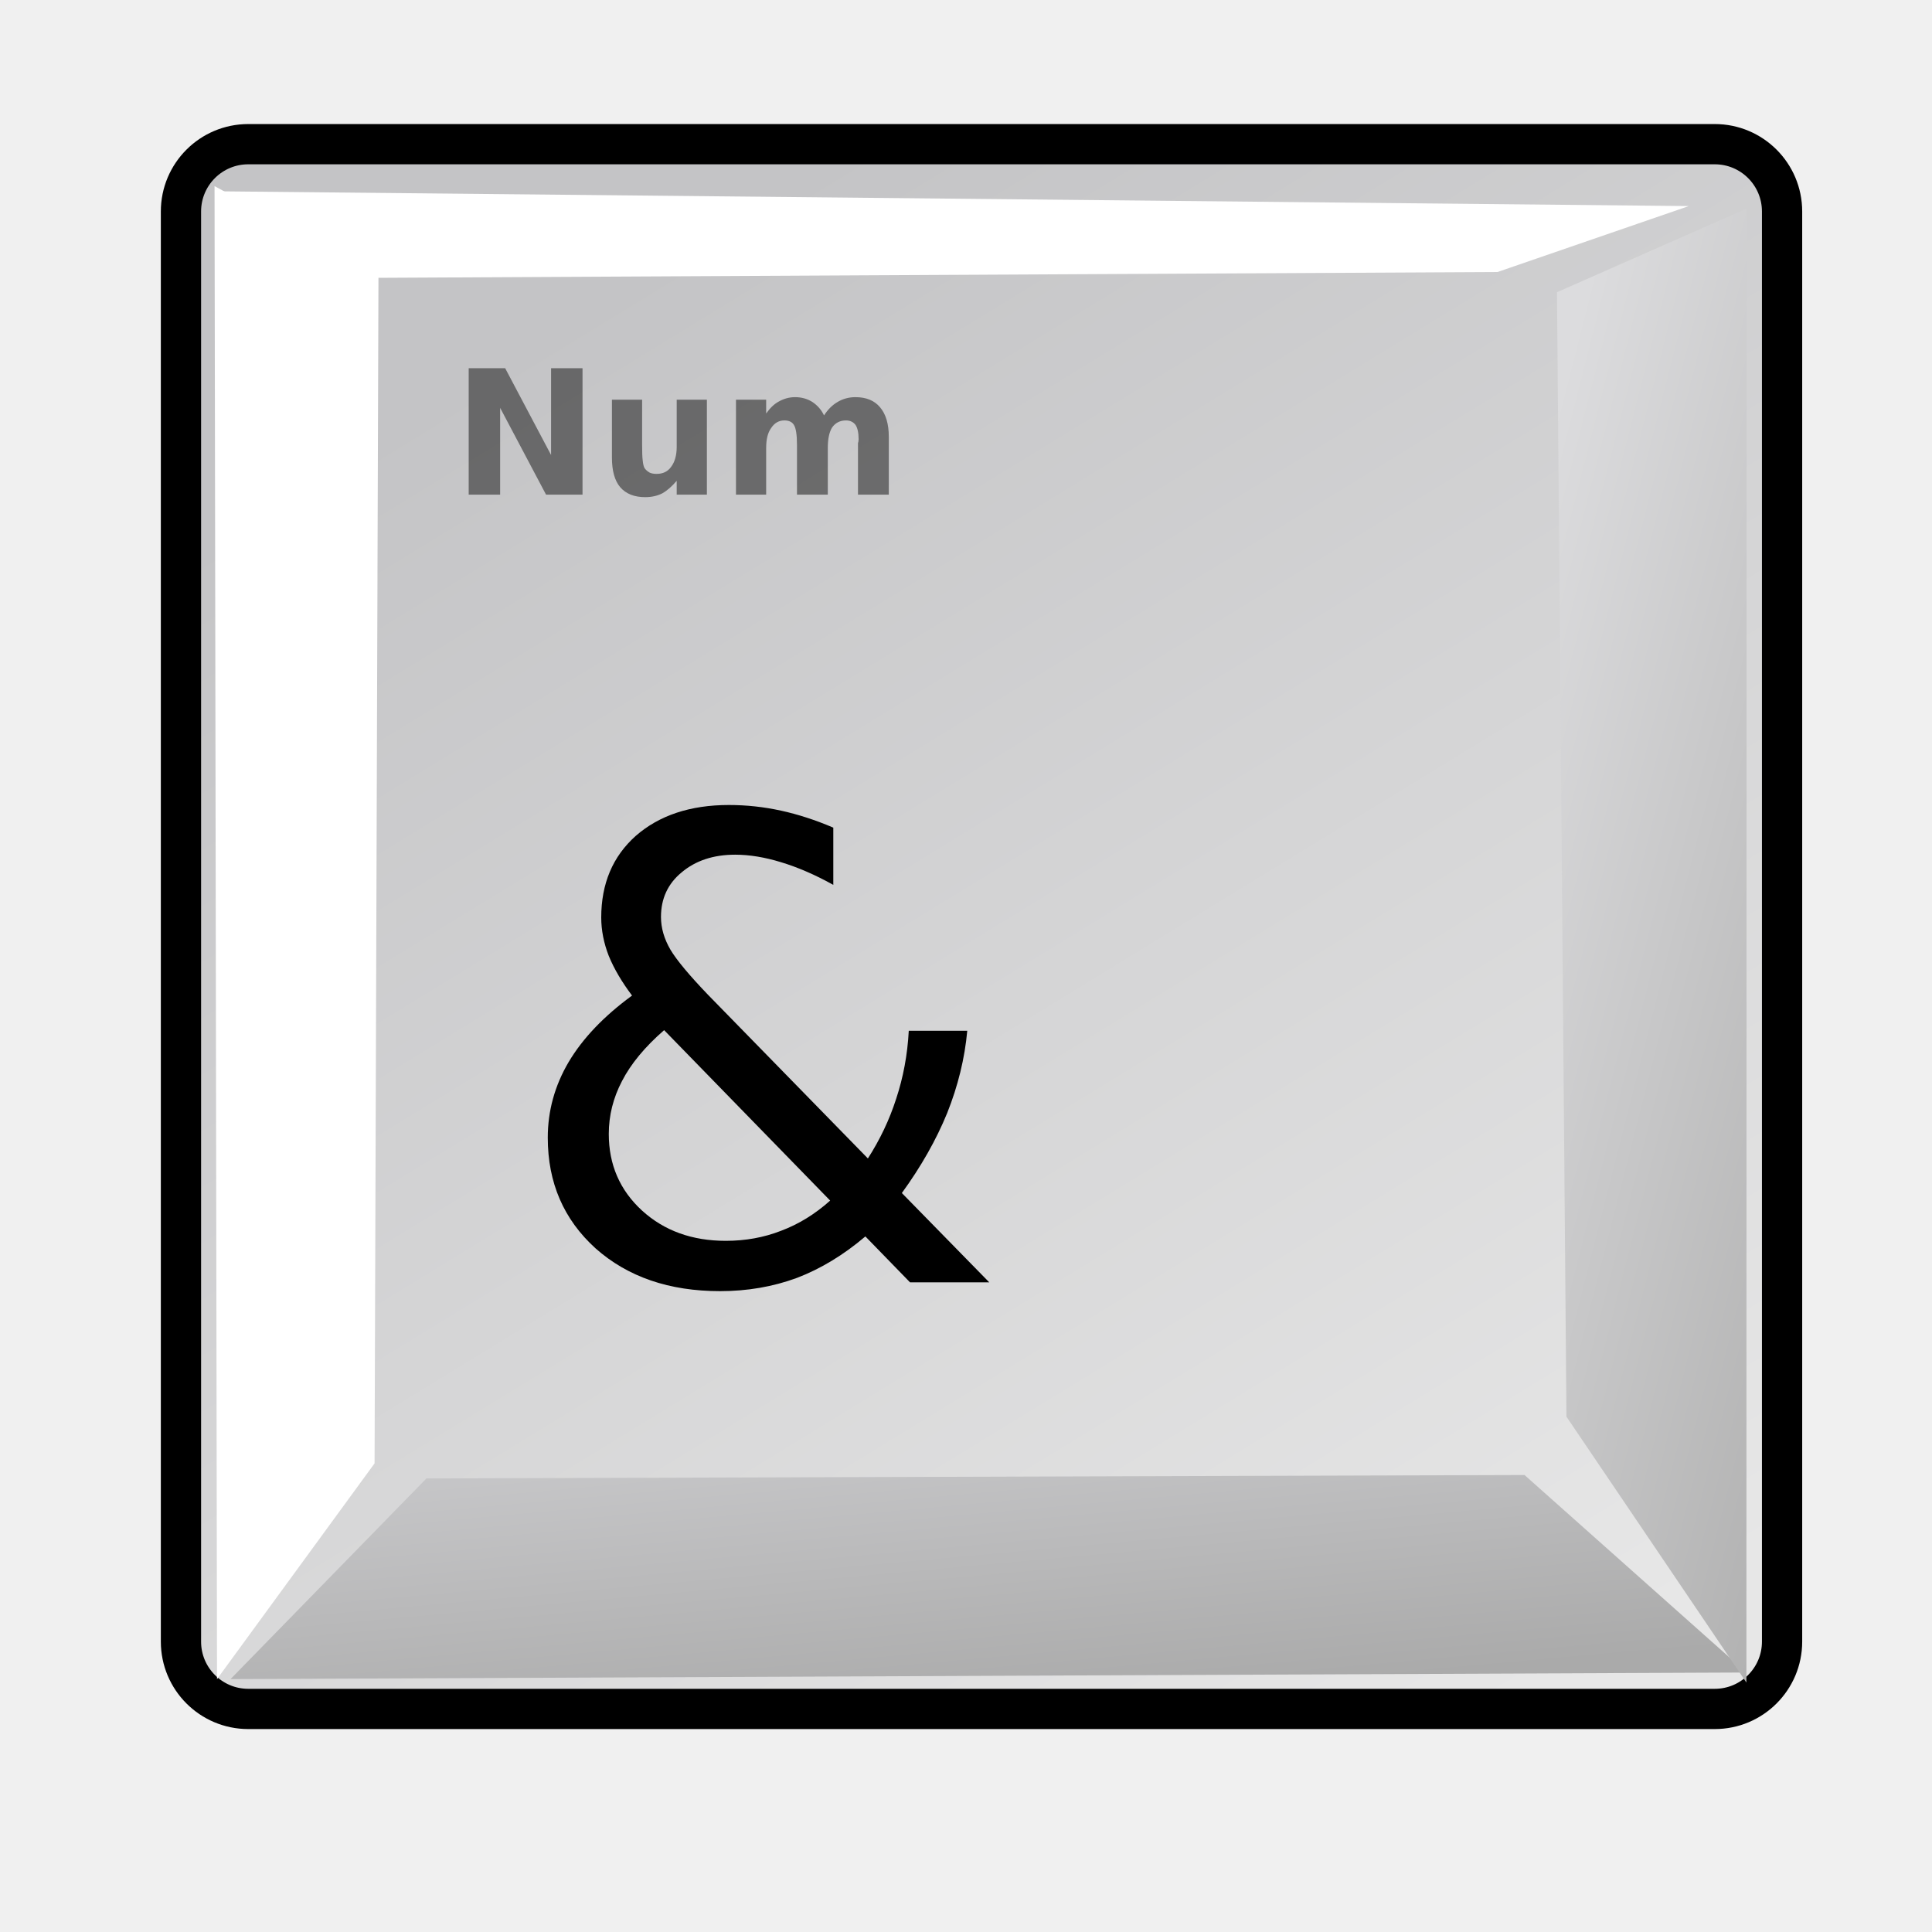
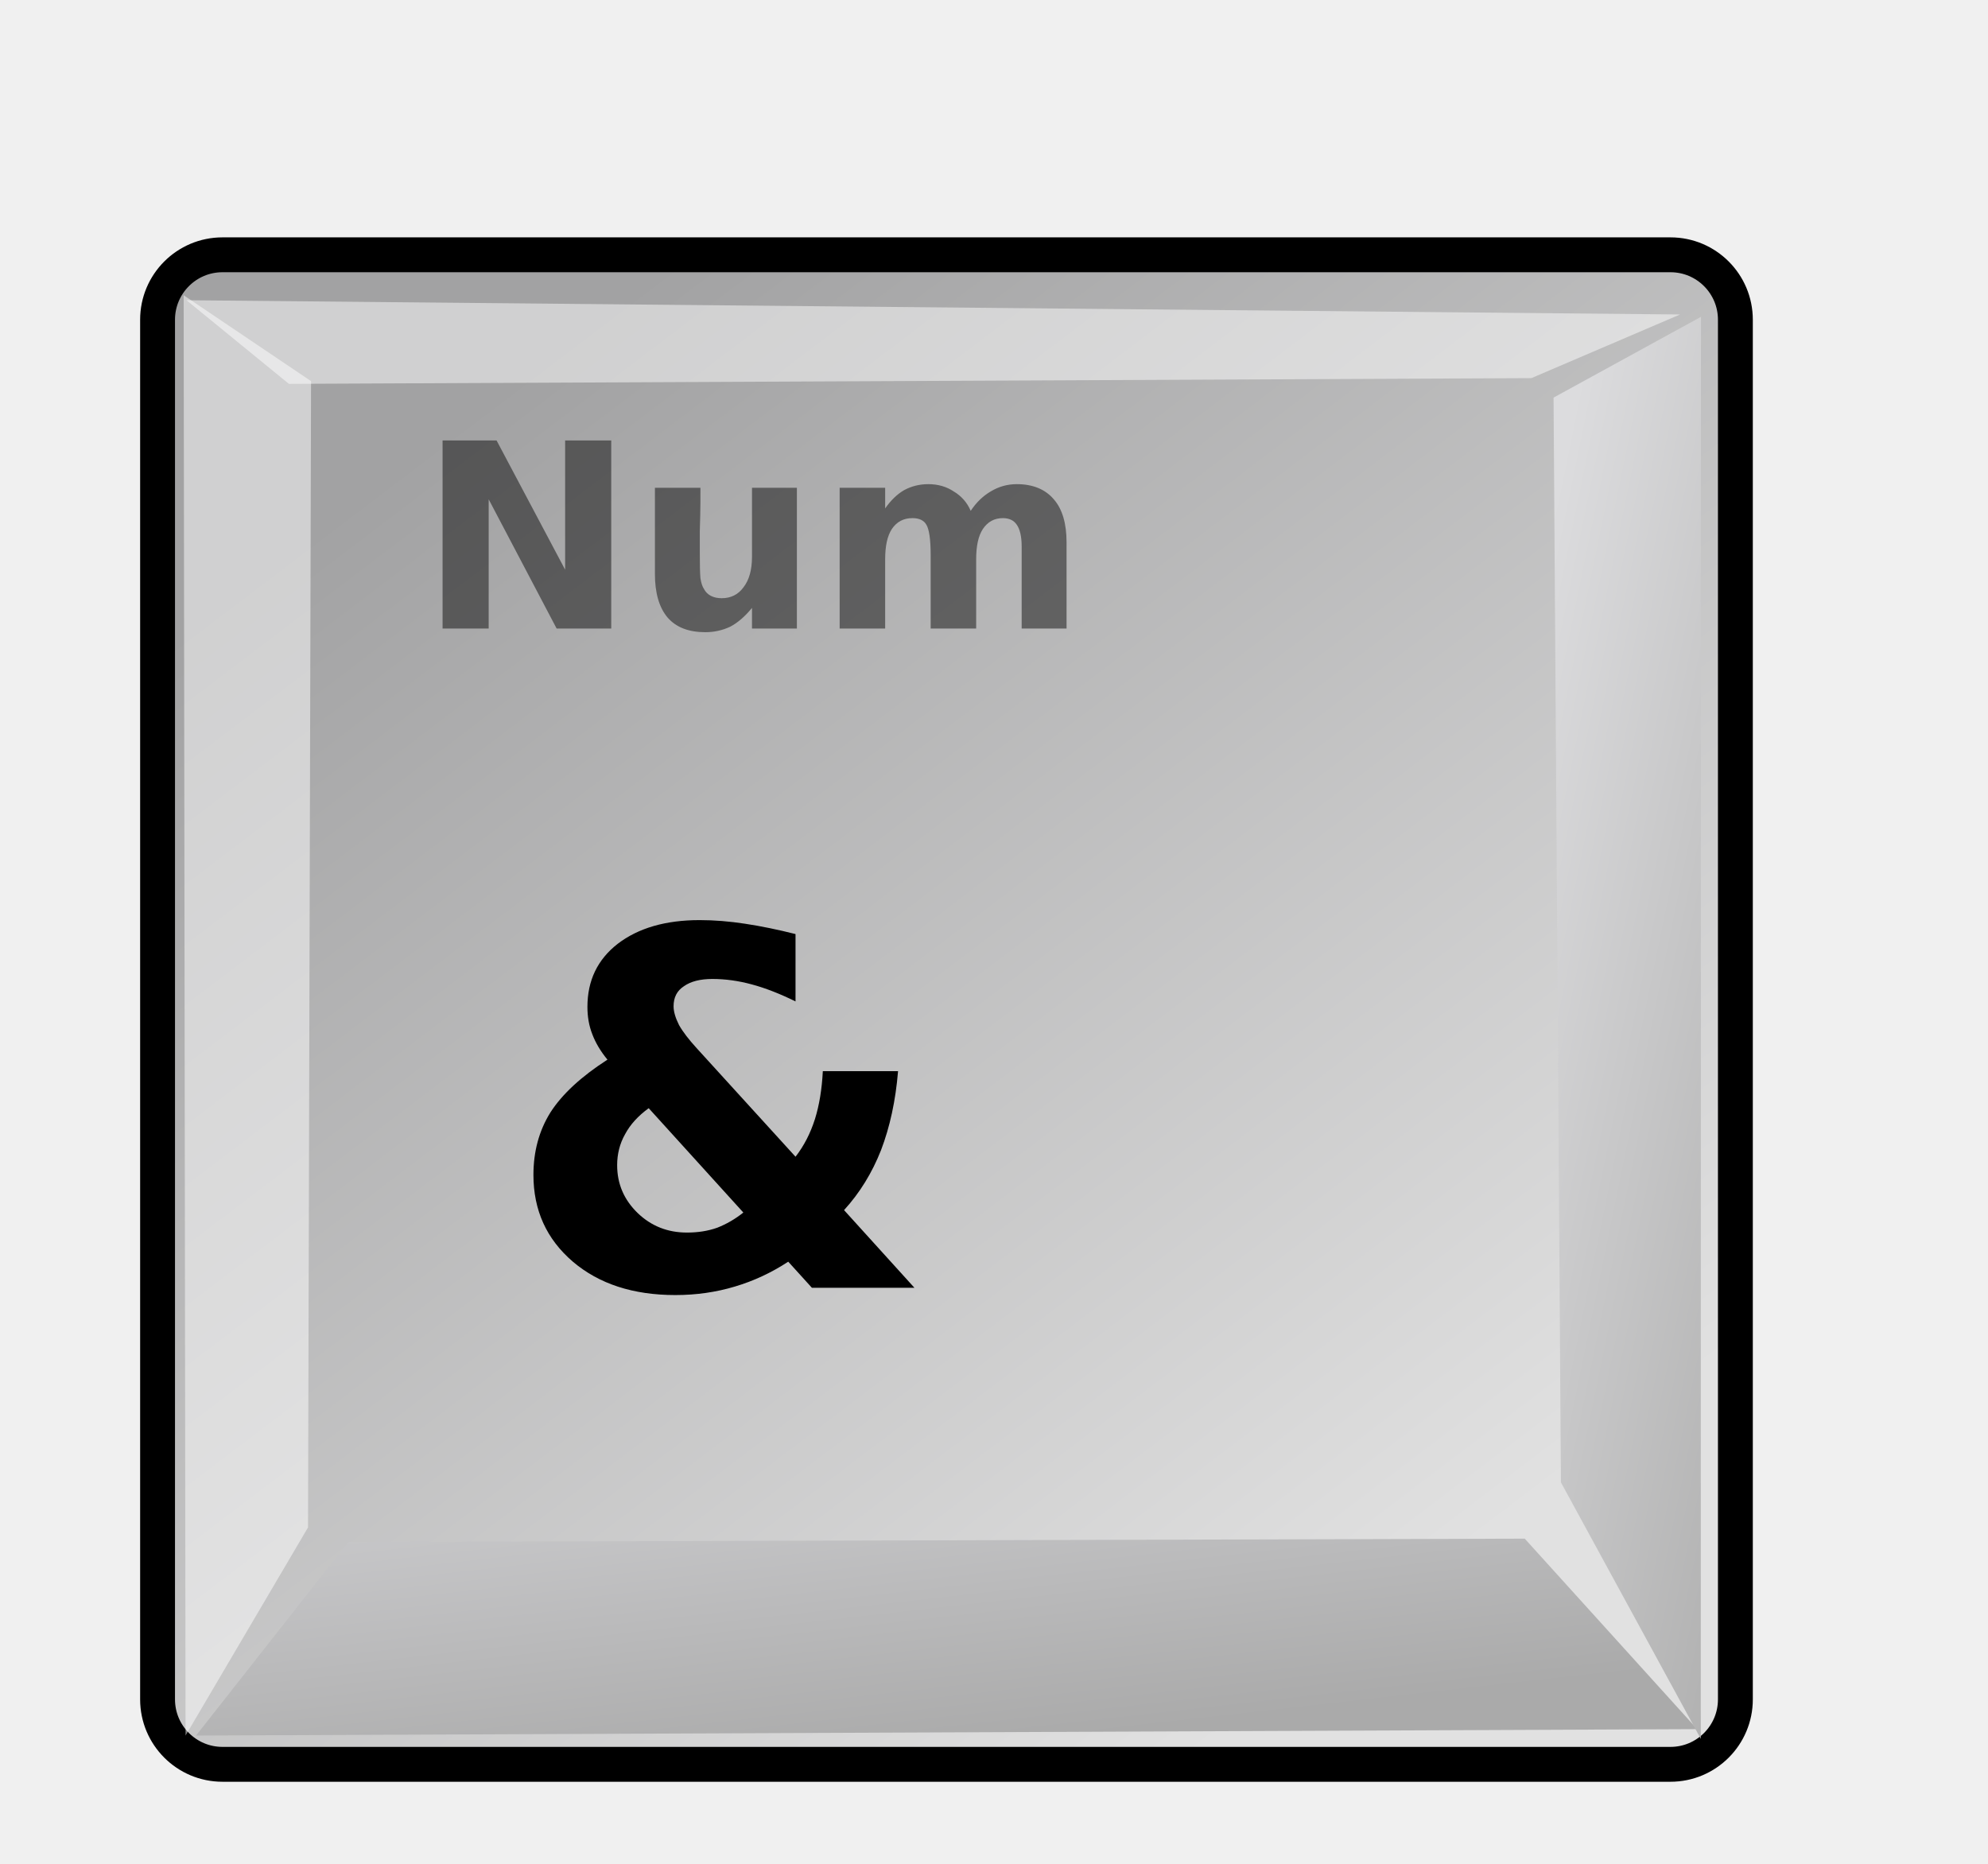
- <svg xmlns="http://www.w3.org/2000/svg" xmlns:xlink="http://www.w3.org/1999/xlink" width="48px" height="48px" id="svg1770">
+ <svg xmlns="http://www.w3.org/2000/svg" xmlns:xlink="http://www.w3.org/1999/xlink" id="svg1770" height="48px" width="38.4pt">
  <defs id="defs3">
    <linearGradient id="linearGradient2103">
-       <stop id="stop2105" offset="0" style="stop-color:#e7e7e7;stop-opacity:1;" />
-       <stop id="stop2107" offset="1" style="stop-color:#c4c4c6;stop-opacity:1;" />
+       <stop style="stop-color:#e1e1e1;stop-opacity:1;" offset="0" id="stop2105" />
+       <stop style="stop-color:#a2a2a3;stop-opacity:1;" offset="1" id="stop2107" />
    </linearGradient>
    <linearGradient id="linearGradient2064">
-       <stop id="stop2066" offset="0" style="stop-color:#b2b2b2;stop-opacity:1;" />
-       <stop id="stop2068" offset="1" style="stop-color:#dcdcde;stop-opacity:1;" />
+       <stop style="stop-color:#b2b2b2;stop-opacity:1;" offset="0" id="stop2066" />
+       <stop style="stop-color:#dcdcde;stop-opacity:1;" offset="1" id="stop2068" />
    </linearGradient>
    <linearGradient id="linearGradient2052">
-       <stop id="stop2054" offset="0" style="stop-color:#aaaaaa;stop-opacity:1;" />
-       <stop id="stop2056" offset="1" style="stop-color:#c8c8ca;stop-opacity:1;" />
+       <stop style="stop-color:#aaaaaa;stop-opacity:1;" offset="0" id="stop2054" />
+       <stop style="stop-color:#c8c8ca;stop-opacity:1;" offset="1" id="stop2056" />
    </linearGradient>
    <linearGradient id="linearGradient1784">
-       <stop style="stop-color:#ffffff;stop-opacity:1;" offset="0" id="stop1785" />
-       <stop style="stop-color:#dcdcde;stop-opacity:1;" offset="1" id="stop1786" />
+       <stop id="stop1785" offset="0" style="stop-color:#ffffff;stop-opacity:1;" />
+       <stop id="stop1786" offset="1" style="stop-color:#dcdcde;stop-opacity:1;" />
    </linearGradient>
-     <linearGradient xlink:href="#linearGradient1784" id="linearGradient1789" gradientUnits="userSpaceOnUse" gradientTransform="matrix(1.593044,0,0,1.241206,-129.6924,-73.34169)" x1="250.054" y1="259.819" x2="511.689" y2="549.613" />
-     <linearGradient xlink:href="#linearGradient2052" id="linearGradient1794" gradientTransform="matrix(2.470094,0,0,0.404843,-5.695438,24.53693)" x1="205.673" y1="1468.668" x2="69.097" y2="1222.128" gradientUnits="userSpaceOnUse" />
-     <linearGradient xlink:href="#linearGradient2064" id="linearGradient1804" gradientTransform="matrix(0.493865,0,0,2.024845,-5.695438,24.53693)" x1="1390.407" y1="284.347" x2="1180.534" y2="65.462" gradientUnits="userSpaceOnUse" />
-     <linearGradient xlink:href="#linearGradient1784" id="linearGradient2083" gradientUnits="userSpaceOnUse" gradientTransform="matrix(1.593044,0,0,1.241206,-129.6924,-73.34169)" x1="250.054" y1="259.819" x2="511.689" y2="549.613" />
-     <linearGradient xlink:href="#linearGradient2052" id="linearGradient2085" gradientUnits="userSpaceOnUse" gradientTransform="matrix(2.470094,0,0,0.404843,-5.695438,24.53693)" x1="205.673" y1="1468.668" x2="69.097" y2="1222.128" />
-     <linearGradient xlink:href="#linearGradient2064" id="linearGradient2087" gradientUnits="userSpaceOnUse" gradientTransform="matrix(0.493865,0,0,2.024845,-5.695438,24.53693)" x1="1390.407" y1="284.347" x2="1180.534" y2="65.462" />
-     <linearGradient xlink:href="#linearGradient2064" id="linearGradient2094" gradientUnits="userSpaceOnUse" gradientTransform="matrix(2.919086e-2,0,0,0.119682,3.057459,6.743865)" x1="1390.407" y1="284.347" x2="1180.534" y2="65.462" />
-     <linearGradient xlink:href="#linearGradient2052" id="linearGradient2098" gradientUnits="userSpaceOnUse" gradientTransform="matrix(0.146,0,0,2.392903e-2,2.307459,6.743865)" x1="205.673" y1="1468.668" x2="69.097" y2="1222.128" />
-     <linearGradient xlink:href="#linearGradient2103" id="linearGradient2101" gradientUnits="userSpaceOnUse" gradientTransform="matrix(1.40967,0,0,1.098332,-7.262562,-6.929257)" x1="34.792" y1="42.567" x2="13.166" y2="15.033" />
+     <linearGradient y2="549.613" x2="511.689" y1="259.819" x1="250.054" gradientTransform="matrix(1.593044,0,0,1.241206,-129.6924,-73.34169)" gradientUnits="userSpaceOnUse" id="linearGradient1789" xlink:href="#linearGradient1784" />
+     <linearGradient gradientUnits="userSpaceOnUse" y2="1222.128" x2="69.097" y1="1468.668" x1="205.673" gradientTransform="matrix(2.470094,0,0,0.404843,-5.695438,24.53693)" id="linearGradient1794" xlink:href="#linearGradient2052" />
+     <linearGradient gradientUnits="userSpaceOnUse" y2="65.462" x2="1180.534" y1="284.347" x1="1390.407" gradientTransform="matrix(0.493865,0,0,2.024845,-5.695438,24.53693)" id="linearGradient1804" xlink:href="#linearGradient2064" />
+     <linearGradient y2="549.613" x2="511.689" y1="259.819" x1="250.054" gradientTransform="matrix(1.593044,0,0,1.241206,-129.6924,-73.34169)" gradientUnits="userSpaceOnUse" id="linearGradient2083" xlink:href="#linearGradient1784" />
+     <linearGradient y2="1222.128" x2="69.097" y1="1468.668" x1="205.673" gradientTransform="matrix(2.470094,0,0,0.404843,-5.695438,24.53693)" gradientUnits="userSpaceOnUse" id="linearGradient2085" xlink:href="#linearGradient2052" />
+     <linearGradient y2="65.462" x2="1180.534" y1="284.347" x1="1390.407" gradientTransform="matrix(0.493865,0,0,2.024845,-5.695438,24.53693)" gradientUnits="userSpaceOnUse" id="linearGradient2087" xlink:href="#linearGradient2064" />
+     <linearGradient y2="65.462" x2="1180.534" y1="284.347" x1="1390.407" gradientTransform="matrix(2.351632e-2,0,0,0.119682,11.31112,7.804527)" gradientUnits="userSpaceOnUse" id="linearGradient2094" xlink:href="#linearGradient2064" />
+     <linearGradient y2="1222.128" x2="69.097" y1="1468.668" x1="205.673" gradientTransform="matrix(0.117618,0,0,2.392903e-2,2.29468,7.804527)" gradientUnits="userSpaceOnUse" id="linearGradient2098" xlink:href="#linearGradient2052" />
+     <linearGradient y2="15.033" x2="13.166" y1="42.567" x1="34.792" gradientTransform="matrix(1.135639,0,0,1.098332,-5.414986,-5.868595)" gradientUnits="userSpaceOnUse" id="linearGradient2101" xlink:href="#linearGradient2103" />
+     <linearGradient xlink:href="#linearGradient2103" id="linearGradient2416" gradientUnits="userSpaceOnUse" gradientTransform="matrix(1.135639,0,0,1.098332,-5.414986,-5.868595)" x1="34.792" y1="42.567" x2="13.166" y2="15.033" />
+     <linearGradient xlink:href="#linearGradient2052" id="linearGradient2418" gradientUnits="userSpaceOnUse" gradientTransform="matrix(0.117618,0,0,2.392903e-2,2.29468,7.804527)" x1="205.673" y1="1468.668" x2="69.097" y2="1222.128" />
+     <linearGradient xlink:href="#linearGradient2064" id="linearGradient2420" gradientUnits="userSpaceOnUse" gradientTransform="matrix(2.351632e-2,0,0,0.119682,11.31112,7.804527)" x1="1390.407" y1="284.347" x2="1180.534" y2="65.462" />
  </defs>
  <g id="layer1">
-     <rect style="fill:url(#linearGradient2101);fill-opacity:1;stroke:#000000;stroke-width:1;stroke-linecap:round;stroke-linejoin:miter;stroke-miterlimit:4;stroke-dashoffset:0;stroke-opacity:1" id="rect1788" width="39.779" height="38.876" x="4.496" y="3.582" rx="1.672" ry="1.672" />
-     <path style="fill:url(#linearGradient2098);fill-opacity:1;fill-rule:evenodd;stroke:none;stroke-width:0.25pt;stroke-linecap:butt;stroke-linejoin:miter;stroke-opacity:1" d="M 5.727,41.717 L 10.595,36.731 L 37.876,36.646 L 43.389,41.553 L 5.727,41.717 z " id="path1790" />
-     <path style="fill:#ffffff;fill-opacity:1;fill-rule:evenodd;stroke:none;stroke-width:0.25pt;stroke-linecap:butt;stroke-linejoin:miter;stroke-opacity:1" d="M 5.392,41.717 L 9.306,36.357 L 9.403,6.836 L 5.33,4.624 L 5.392,41.717 z " id="path1795" />
-     <path style="fill:url(#linearGradient2094);fill-opacity:1;fill-rule:evenodd;stroke:none;stroke-width:0.25pt;stroke-linecap:butt;stroke-linejoin:miter;stroke-opacity:1" d="M 43.389,41.803 L 38.918,35.197 L 38.683,7.26 L 43.395,5.181 L 43.389,41.803 z " id="path1800" />
-     <path style="fill:#ffffff;fill-opacity:1;fill-rule:evenodd;stroke:none;stroke-width:0.25pt;stroke-linecap:butt;stroke-linejoin:miter;stroke-opacity:1" d="M 5.421,4.753 L 8.696,6.906 L 37.205,6.758 L 41.958,5.12 L 5.421,4.753 z " id="path1805" />
-     <text xml:space="preserve" style="font-size:15.981;font-style:normal;font-variant:normal;font-weight:normal;font-stretch:normal;fill:#000000;fill-opacity:1;stroke:none;stroke-width:1pt;stroke-linecap:butt;stroke-linejoin:miter;stroke-opacity:1;font-family:Bitstream Vera Sans;text-anchor:start;writing-mode:lr-tb" x="12.608" y="31.86" id="text1822">
-       <tspan x="12.608" y="31.86" id="tspan1825">&amp;</tspan>
-     </text>
-     <text id="text1283" y="12.288" x="11.253" style="font-size:4.309;font-style:normal;font-variant:normal;font-weight:bold;font-stretch:normal;fill:#000000;fill-opacity:0.471;stroke:none;stroke-width:1pt;stroke-linecap:butt;stroke-linejoin:miter;stroke-opacity:1;font-family:Bitstream Vera Sans;text-anchor:start;writing-mode:lr-tb" xml:space="preserve">
-       <tspan y="12.288" x="11.253" id="tspan1285">Num</tspan>
+     <g id="g2407" transform="translate(0,1.919005)">
+       <rect style="fill:url(#linearGradient2416);fill-opacity:1;stroke:#000000;stroke-width:0.898;stroke-linecap:round;stroke-linejoin:miter;stroke-miterlimit:4;stroke-dashoffset:0;stroke-opacity:1" id="rect1788" width="40.636" height="38.876" x="4.058" y="4.643" rx="1.672" ry="1.672" />
+       <path style="fill:url(#linearGradient2418);fill-opacity:1;fill-rule:evenodd;stroke:none;stroke-width:0.25pt;stroke-linecap:butt;stroke-linejoin:miter;stroke-opacity:1" d="M 5.049,42.778 L 8.971,37.792 L 39.269,37.707 L 43.71,42.613 L 5.049,42.778 z" id="path1790" />
+       <path style="opacity:0.497;fill:#ffffff;fill-opacity:1;fill-rule:evenodd;stroke:none;stroke-width:0.25pt;stroke-linecap:butt;stroke-linejoin:miter;stroke-opacity:1" d="M 4.779,42.778 L 7.933,37.418 L 8.011,7.897 L 4.73,5.685 L 4.779,42.778 z" id="path1795" />
+       <path style="fill:url(#linearGradient2420);fill-opacity:1;fill-rule:evenodd;stroke:none;stroke-width:0.25pt;stroke-linecap:butt;stroke-linejoin:miter;stroke-opacity:1" d="M 43.803,42.863 L 40.201,36.258 L 40.011,8.321 L 43.807,6.241 L 43.803,42.863 z" id="path1800" />
+       <path style="opacity:0.497;fill:#ffffff;fill-opacity:1;fill-rule:evenodd;stroke:none;stroke-width:0.25pt;stroke-linecap:butt;stroke-linejoin:miter;stroke-opacity:1" d="M 4.803,5.813 L 7.441,7.967 L 39.44,7.819 L 43.269,6.18 L 4.803,5.813 z" id="path1805" />
+       <text xml:space="preserve" style="font-size:12.746px;font-style:normal;font-variant:normal;font-weight:bold;font-stretch:normal;writing-mode:lr-tb;text-anchor:start;fill:#000000;fill-opacity:1;stroke:none;font-family:Bitstream Vera Sans" x="12.973" y="31.246" id="text14572">
+         <tspan id="tspan14574" x="12.973" y="31.246">&amp;</tspan>
+       </text>
+     </g>
+     <text id="text1283" y="16.186" x="10.789" style="font-size:6.645px;font-style:normal;font-variant:normal;font-weight:bold;font-stretch:normal;writing-mode:lr-tb;text-anchor:start;fill:#000000;fill-opacity:0.471;stroke:none;stroke-width:1pt;stroke-linecap:butt;stroke-linejoin:miter;stroke-opacity:1;font-family:Bitstream Vera Sans" xml:space="preserve">
+       <tspan y="16.186" x="10.789" id="tspan1285">Num</tspan>
    </text>
  </g>
</svg>
